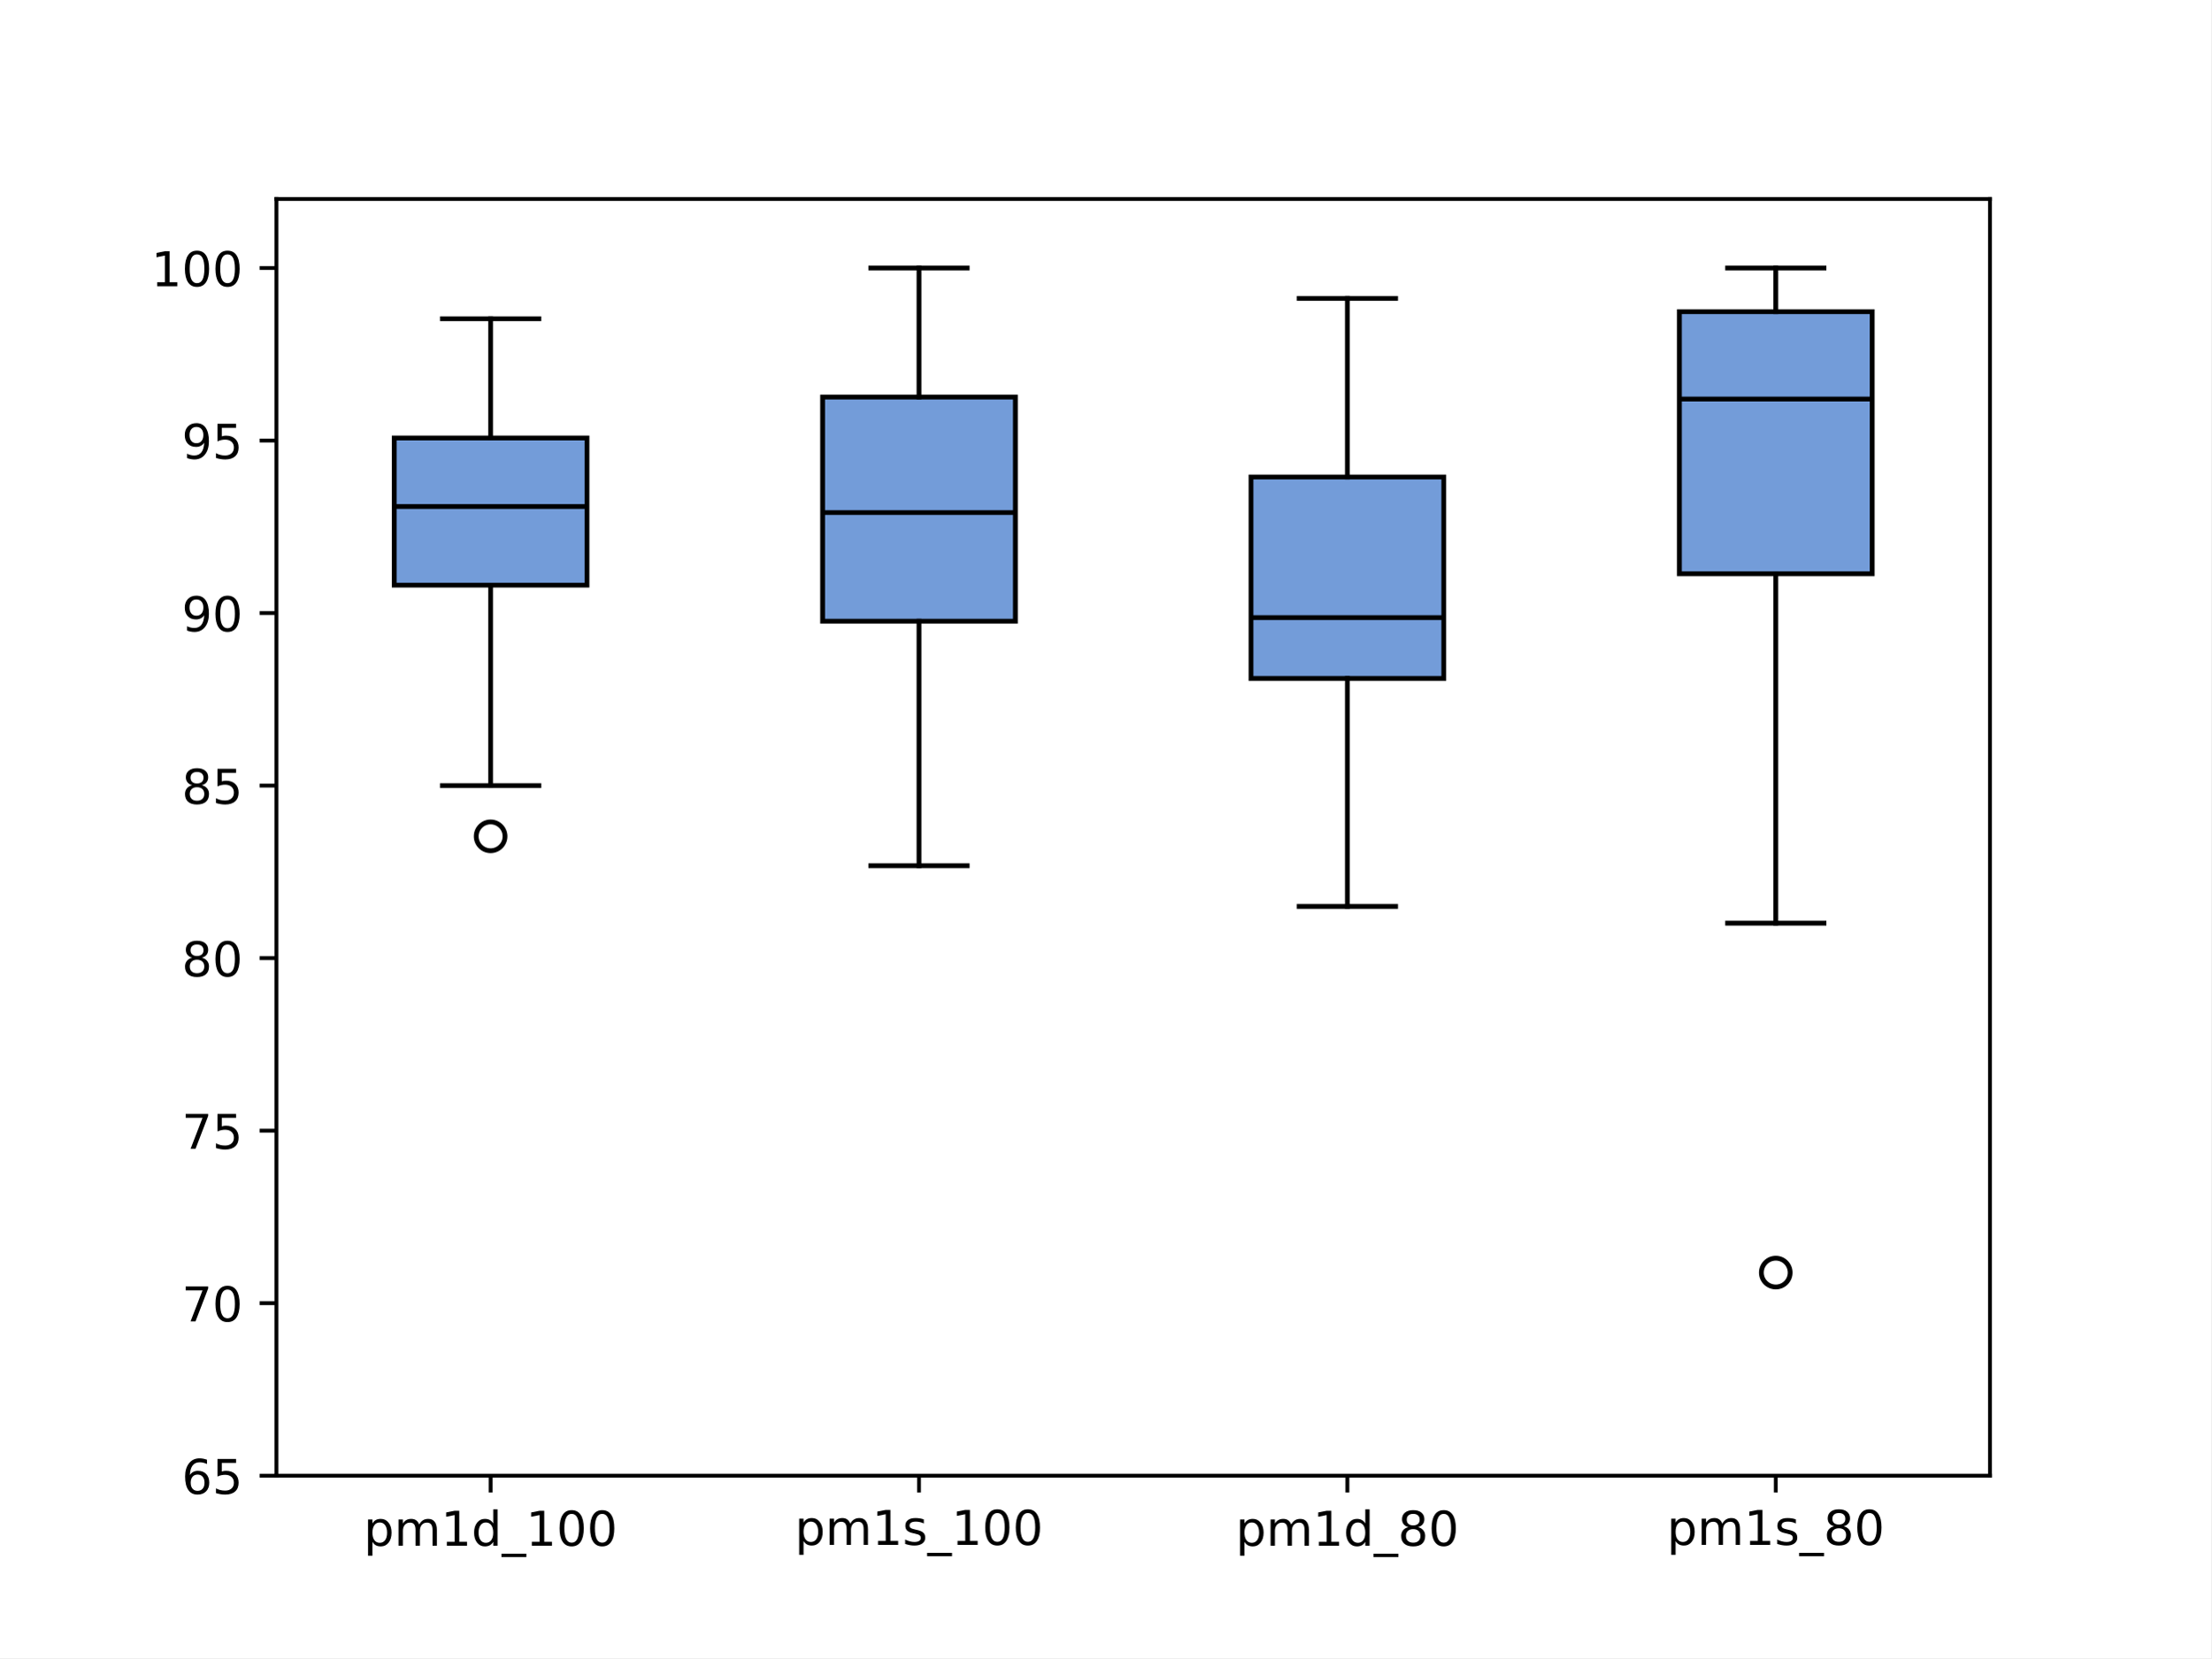
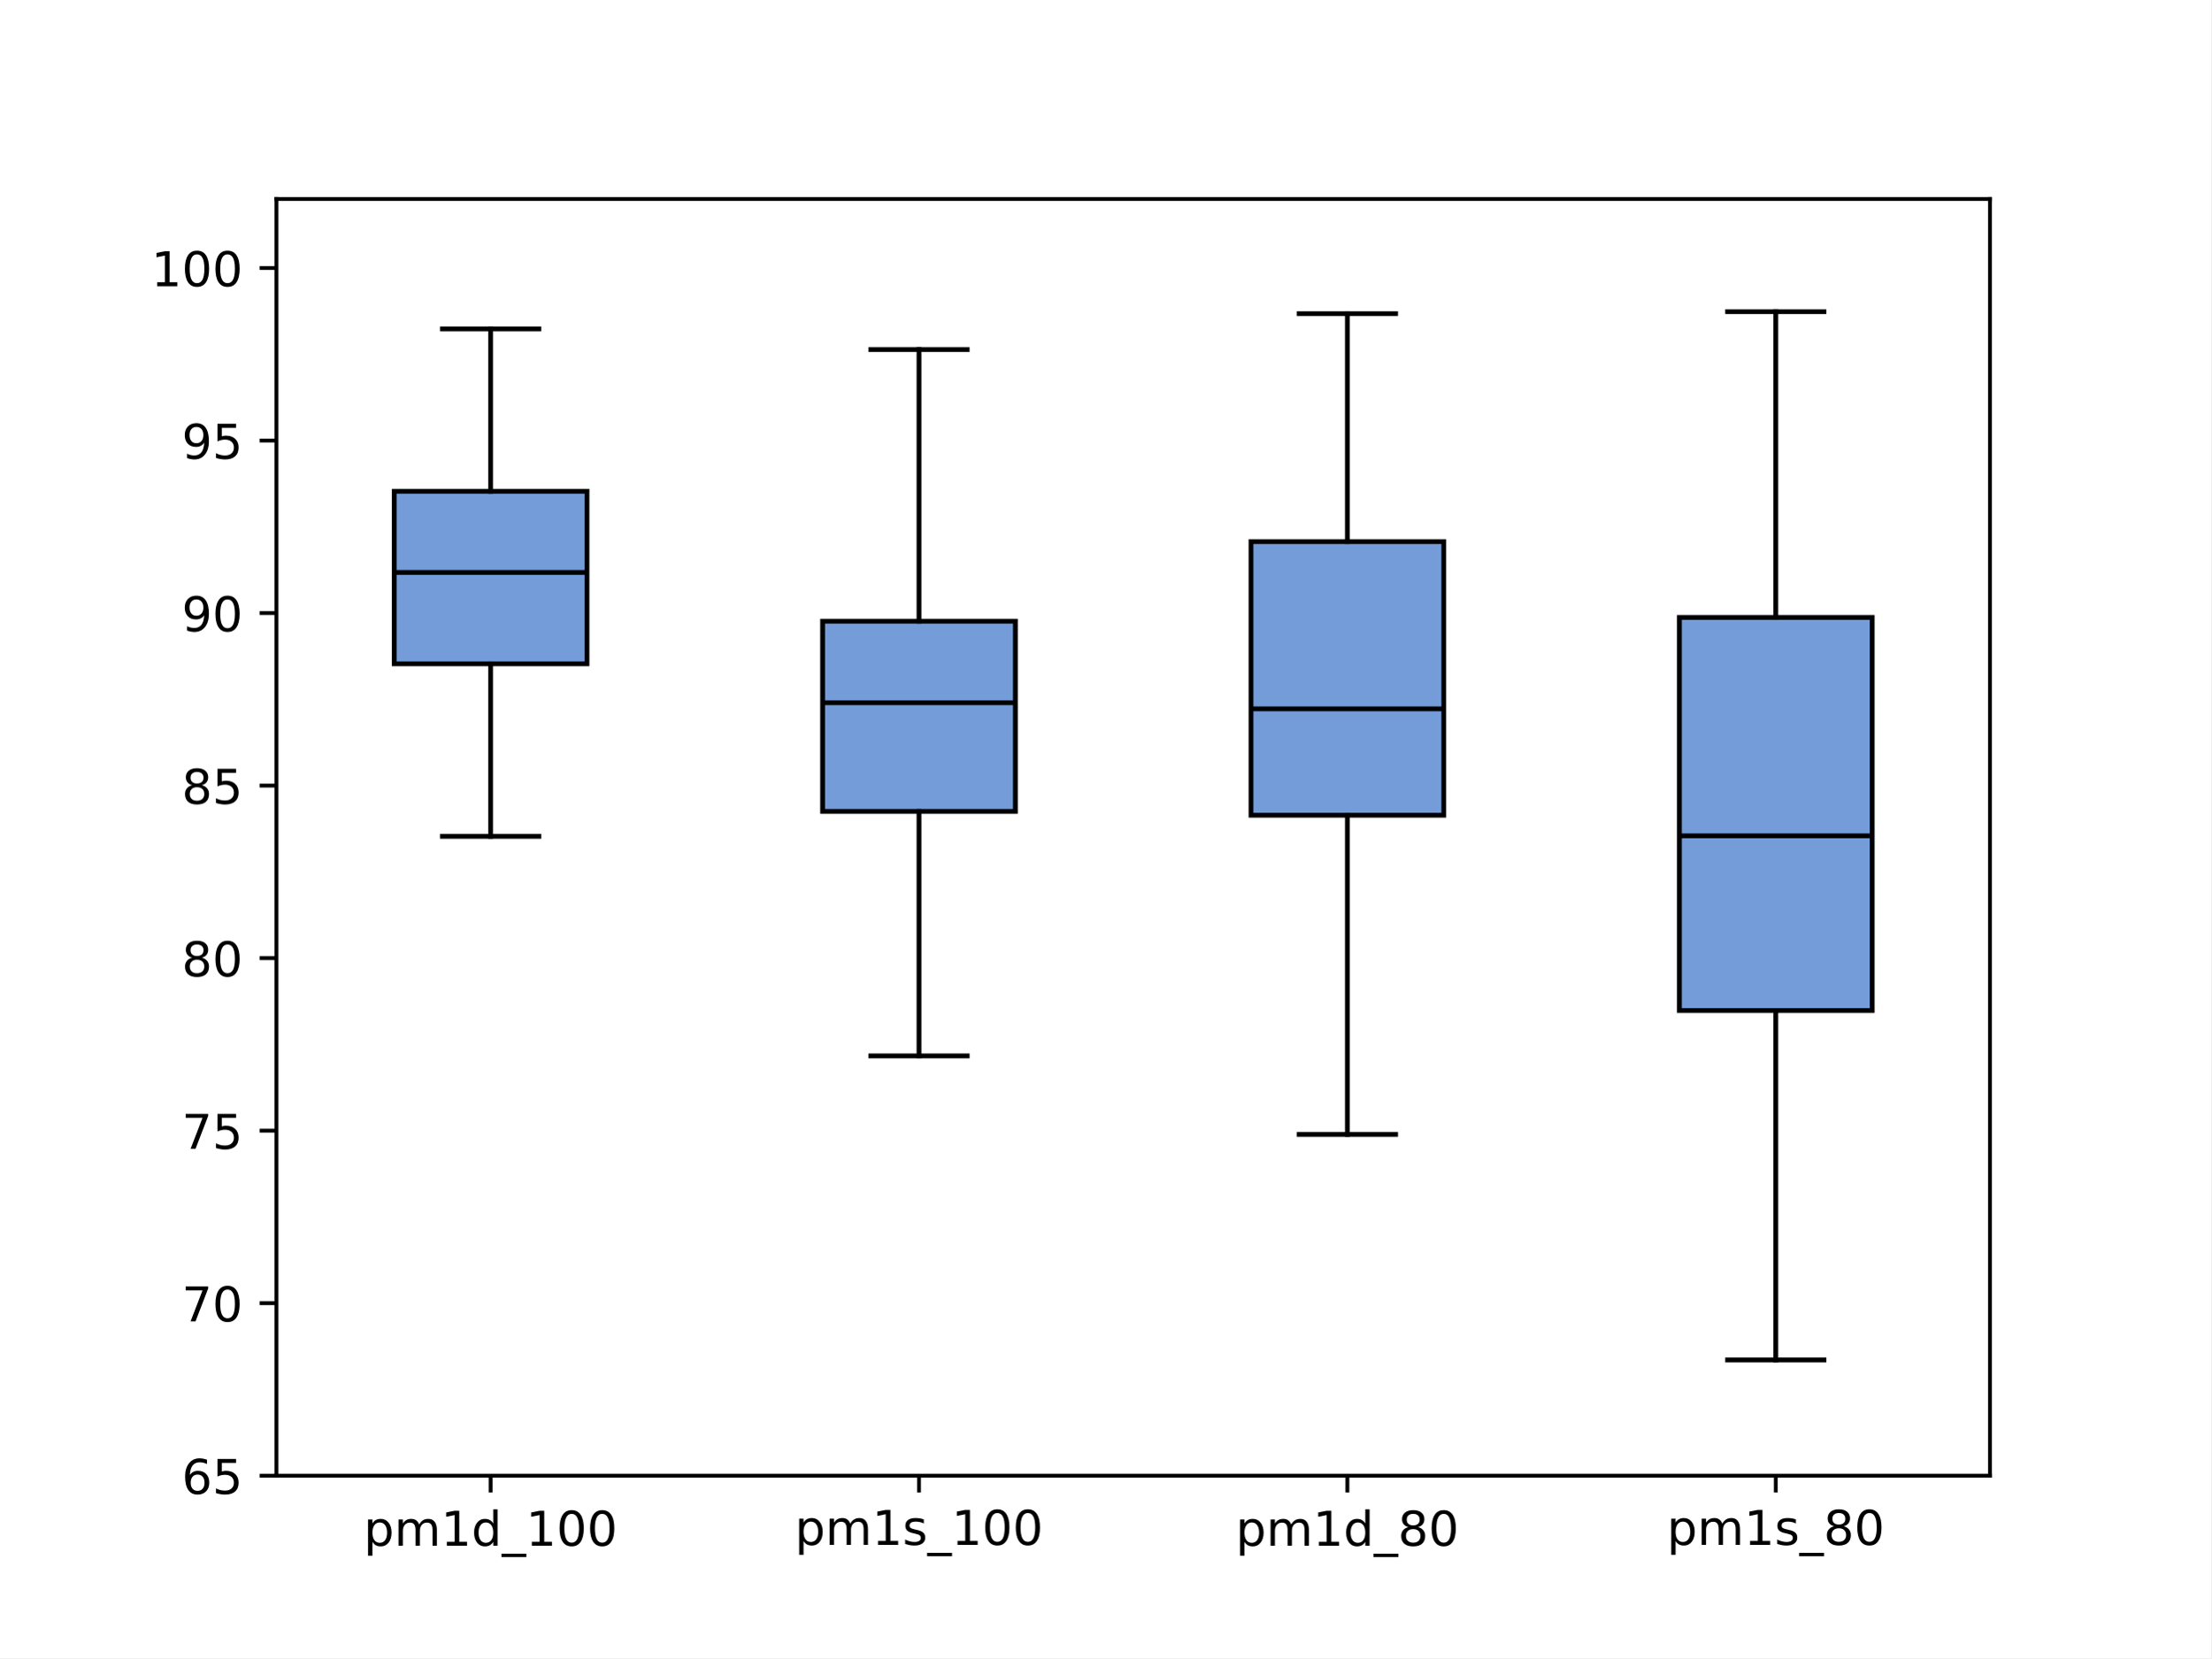
<svg xmlns="http://www.w3.org/2000/svg" xmlns:xlink="http://www.w3.org/1999/xlink" width="460.8pt" height="345.6pt" viewBox="0 0 460.8 345.6" version="1.1">
  <defs>
    <style type="text/css">*{stroke-linejoin: round; stroke-linecap: butt}</style>
  </defs>
  <g id="figure_1">
    <g id="patch_1">
      <path d="M 0 345.6  L 460.8 345.6  L 460.8 0  L 0 0  z " style="fill: #ffffff" />
    </g>
    <g id="axes_1">
      <g id="patch_2">
        <path d="M 57.6 307.584  L 414.72 307.584  L 414.72 41.472  L 57.6 41.472  z " style="fill: #ffffff" />
      </g>
      <g id="matplotlib.axis_1">
        <g id="xtick_1">
          <g id="line2d_1">
            <defs>
-               <path id="m238a5349d9" d="M 0 0  L 0 3.5  " style="stroke: #000000; stroke-width: 0.8" />
+               <path id="m6a559c8447" d="M 0 0  L 0 3.5  " style="stroke: #000000; stroke-width: 0.8" />
            </defs>
            <g>
-               <use xlink:href="#m238a5349d9" x="102.24" y="307.584" style="stroke: #000000; stroke-width: 0.8" />
+               <use xlink:href="#m6a559c8447" x="102.24" y="307.584" style="stroke: #000000; stroke-width: 0.8" />
            </g>
          </g>
          <g id="text_1">
            <g transform="translate(75.79625 322.1824) scale(0.1 -0.1)">
              <defs>
                <path id="DejaVuSans-70" d="M 1159 525  L 1159 -1331  L 581 -1331  L 581 3500  L 1159 3500  L 1159 2969  Q 1341 3281 1617 3432  Q 1894 3584 2278 3584  Q 2916 3584 3314 3078  Q 3713 2572 3713 1747  Q 3713 922 3314 415  Q 2916 -91 2278 -91  Q 1894 -91 1617 61  Q 1341 213 1159 525  z M 3116 1747  Q 3116 2381 2855 2742  Q 2594 3103 2138 3103  Q 1681 3103 1420 2742  Q 1159 2381 1159 1747  Q 1159 1113 1420 752  Q 1681 391 2138 391  Q 2594 391 2855 752  Q 3116 1113 3116 1747  z " transform="scale(0.015625)" />
                <path id="DejaVuSans-6d" d="M 3328 2828  Q 3544 3216 3844 3400  Q 4144 3584 4550 3584  Q 5097 3584 5394 3201  Q 5691 2819 5691 2113  L 5691 0  L 5113 0  L 5113 2094  Q 5113 2597 4934 2840  Q 4756 3084 4391 3084  Q 3944 3084 3684 2787  Q 3425 2491 3425 1978  L 3425 0  L 2847 0  L 2847 2094  Q 2847 2600 2669 2842  Q 2491 3084 2119 3084  Q 1678 3084 1418 2786  Q 1159 2488 1159 1978  L 1159 0  L 581 0  L 581 3500  L 1159 3500  L 1159 2956  Q 1356 3278 1631 3431  Q 1906 3584 2284 3584  Q 2666 3584 2933 3390  Q 3200 3197 3328 2828  z " transform="scale(0.015625)" />
                <path id="DejaVuSans-31" d="M 794 531  L 1825 531  L 1825 4091  L 703 3866  L 703 4441  L 1819 4666  L 2450 4666  L 2450 531  L 3481 531  L 3481 0  L 794 0  L 794 531  z " transform="scale(0.015625)" />
                <path id="DejaVuSans-64" d="M 2906 2969  L 2906 4863  L 3481 4863  L 3481 0  L 2906 0  L 2906 525  Q 2725 213 2448 61  Q 2172 -91 1784 -91  Q 1150 -91 751 415  Q 353 922 353 1747  Q 353 2572 751 3078  Q 1150 3584 1784 3584  Q 2172 3584 2448 3432  Q 2725 3281 2906 2969  z M 947 1747  Q 947 1113 1208 752  Q 1469 391 1925 391  Q 2381 391 2643 752  Q 2906 1113 2906 1747  Q 2906 2381 2643 2742  Q 2381 3103 1925 3103  Q 1469 3103 1208 2742  Q 947 2381 947 1747  z " transform="scale(0.015625)" />
                <path id="DejaVuSans-5f" d="M 3263 -1063  L 3263 -1509  L -63 -1509  L -63 -1063  L 3263 -1063  z " transform="scale(0.015625)" />
                <path id="DejaVuSans-30" d="M 2034 4250  Q 1547 4250 1301 3770  Q 1056 3291 1056 2328  Q 1056 1369 1301 889  Q 1547 409 2034 409  Q 2525 409 2770 889  Q 3016 1369 3016 2328  Q 3016 3291 2770 3770  Q 2525 4250 2034 4250  z M 2034 4750  Q 2819 4750 3233 4129  Q 3647 3509 3647 2328  Q 3647 1150 3233 529  Q 2819 -91 2034 -91  Q 1250 -91 836 529  Q 422 1150 422 2328  Q 422 3509 836 4129  Q 1250 4750 2034 4750  z " transform="scale(0.015625)" />
              </defs>
              <use xlink:href="#DejaVuSans-70" />
              <use xlink:href="#DejaVuSans-6d" x="63.477" />
              <use xlink:href="#DejaVuSans-31" x="160.889" />
              <use xlink:href="#DejaVuSans-64" x="224.512" />
              <use xlink:href="#DejaVuSans-5f" x="287.988" />
              <use xlink:href="#DejaVuSans-31" x="337.988" />
              <use xlink:href="#DejaVuSans-30" x="401.611" />
              <use xlink:href="#DejaVuSans-30" x="465.234" />
            </g>
          </g>
        </g>
        <g id="xtick_2">
          <g id="line2d_2">
            <g>
-               <use xlink:href="#m238a5349d9" x="191.52" y="307.584" style="stroke: #000000; stroke-width: 0.8" />
+               <use xlink:href="#m6a559c8447" x="191.52" y="307.584" style="stroke: #000000; stroke-width: 0.8" />
            </g>
          </g>
          <g id="text_2">
            <g transform="translate(165.6458 322.0059) scale(0.1 -0.1)">
              <defs>
                <path id="DejaVuSans-73" d="M 2834 3397  L 2834 2853  Q 2591 2978 2328 3040  Q 2066 3103 1784 3103  Q 1356 3103 1142 2972  Q 928 2841 928 2578  Q 928 2378 1081 2264  Q 1234 2150 1697 2047  L 1894 2003  Q 2506 1872 2764 1633  Q 3022 1394 3022 966  Q 3022 478 2636 193  Q 2250 -91 1575 -91  Q 1294 -91 989 -36  Q 684 19 347 128  L 347 722  Q 666 556 975 473  Q 1284 391 1588 391  Q 1994 391 2212 530  Q 2431 669 2431 922  Q 2431 1156 2273 1281  Q 2116 1406 1581 1522  L 1381 1569  Q 847 1681 609 1914  Q 372 2147 372 2553  Q 372 3047 722 3315  Q 1072 3584 1716 3584  Q 2034 3584 2315 3537  Q 2597 3491 2834 3397  z " transform="scale(0.015625)" />
              </defs>
              <use xlink:href="#DejaVuSans-70" />
              <use xlink:href="#DejaVuSans-6d" x="63.477" />
              <use xlink:href="#DejaVuSans-31" x="160.889" />
              <use xlink:href="#DejaVuSans-73" x="224.512" />
              <use xlink:href="#DejaVuSans-5f" x="276.611" />
              <use xlink:href="#DejaVuSans-31" x="326.611" />
              <use xlink:href="#DejaVuSans-30" x="390.234" />
              <use xlink:href="#DejaVuSans-30" x="453.857" />
            </g>
          </g>
        </g>
        <g id="xtick_3">
          <g id="line2d_3">
            <g>
-               <use xlink:href="#m238a5349d9" x="280.8" y="307.584" style="stroke: #000000; stroke-width: 0.8" />
+               <use xlink:href="#m6a559c8447" x="280.8" y="307.584" style="stroke: #000000; stroke-width: 0.8" />
            </g>
          </g>
          <g id="text_3">
            <g transform="translate(257.5375 322.1824) scale(0.1 -0.1)">
              <defs>
                <path id="DejaVuSans-38" d="M 2034 2216  Q 1584 2216 1326 1975  Q 1069 1734 1069 1313  Q 1069 891 1326 650  Q 1584 409 2034 409  Q 2484 409 2743 651  Q 3003 894 3003 1313  Q 3003 1734 2745 1975  Q 2488 2216 2034 2216  z M 1403 2484  Q 997 2584 770 2862  Q 544 3141 544 3541  Q 544 4100 942 4425  Q 1341 4750 2034 4750  Q 2731 4750 3128 4425  Q 3525 4100 3525 3541  Q 3525 3141 3298 2862  Q 3072 2584 2669 2484  Q 3125 2378 3379 2068  Q 3634 1759 3634 1313  Q 3634 634 3220 271  Q 2806 -91 2034 -91  Q 1263 -91 848 271  Q 434 634 434 1313  Q 434 1759 690 2068  Q 947 2378 1403 2484  z M 1172 3481  Q 1172 3119 1398 2916  Q 1625 2713 2034 2713  Q 2441 2713 2670 2916  Q 2900 3119 2900 3481  Q 2900 3844 2670 4047  Q 2441 4250 2034 4250  Q 1625 4250 1398 4047  Q 1172 3844 1172 3481  z " transform="scale(0.015625)" />
              </defs>
              <use xlink:href="#DejaVuSans-70" />
              <use xlink:href="#DejaVuSans-6d" x="63.477" />
              <use xlink:href="#DejaVuSans-31" x="160.889" />
              <use xlink:href="#DejaVuSans-64" x="224.512" />
              <use xlink:href="#DejaVuSans-5f" x="287.988" />
              <use xlink:href="#DejaVuSans-38" x="337.988" />
              <use xlink:href="#DejaVuSans-30" x="401.611" />
            </g>
          </g>
        </g>
        <g id="xtick_4">
          <g id="line2d_4">
            <g>
-               <use xlink:href="#m238a5349d9" x="370.08" y="307.584" style="stroke: #000000; stroke-width: 0.8" />
+               <use xlink:href="#m6a559c8447" x="370.08" y="307.584" style="stroke: #000000; stroke-width: 0.8" />
            </g>
          </g>
          <g id="text_4">
            <g transform="translate(347.387 322.0059) scale(0.1 -0.1)">
              <use xlink:href="#DejaVuSans-70" />
              <use xlink:href="#DejaVuSans-6d" x="63.477" />
              <use xlink:href="#DejaVuSans-31" x="160.889" />
              <use xlink:href="#DejaVuSans-73" x="224.512" />
              <use xlink:href="#DejaVuSans-5f" x="276.611" />
              <use xlink:href="#DejaVuSans-38" x="326.611" />
              <use xlink:href="#DejaVuSans-30" x="390.234" />
            </g>
          </g>
        </g>
      </g>
      <g id="matplotlib.axis_2">
        <g id="ytick_1">
          <g id="line2d_5">
            <defs>
-               <path id="m8c830fa8cb" d="M 0 0  L -3.5 0  " style="stroke: #000000; stroke-width: 0.8" />
+               <path id="m3186d5a161" d="M 0 0  L -3.5 0  " style="stroke: #000000; stroke-width: 0.8" />
            </defs>
            <g>
-               <use xlink:href="#m8c830fa8cb" x="57.6" y="307.584" style="stroke: #000000; stroke-width: 0.8" />
+               <use xlink:href="#m3186d5a161" x="57.6" y="307.584" style="stroke: #000000; stroke-width: 0.8" />
            </g>
          </g>
          <g id="text_5">
            <g transform="translate(37.875 311.3832) scale(0.1 -0.1)">
              <defs>
                <path id="DejaVuSans-36" d="M 2113 2584  Q 1688 2584 1439 2293  Q 1191 2003 1191 1497  Q 1191 994 1439 701  Q 1688 409 2113 409  Q 2538 409 2786 701  Q 3034 994 3034 1497  Q 3034 2003 2786 2293  Q 2538 2584 2113 2584  z M 3366 4563  L 3366 3988  Q 3128 4100 2886 4159  Q 2644 4219 2406 4219  Q 1781 4219 1451 3797  Q 1122 3375 1075 2522  Q 1259 2794 1537 2939  Q 1816 3084 2150 3084  Q 2853 3084 3261 2657  Q 3669 2231 3669 1497  Q 3669 778 3244 343  Q 2819 -91 2113 -91  Q 1303 -91 875 529  Q 447 1150 447 2328  Q 447 3434 972 4092  Q 1497 4750 2381 4750  Q 2619 4750 2861 4703  Q 3103 4656 3366 4563  z " transform="scale(0.015625)" />
                <path id="DejaVuSans-35" d="M 691 4666  L 3169 4666  L 3169 4134  L 1269 4134  L 1269 2991  Q 1406 3038 1543 3061  Q 1681 3084 1819 3084  Q 2600 3084 3056 2656  Q 3513 2228 3513 1497  Q 3513 744 3044 326  Q 2575 -91 1722 -91  Q 1428 -91 1123 -41  Q 819 9 494 109  L 494 744  Q 775 591 1075 516  Q 1375 441 1709 441  Q 2250 441 2565 725  Q 2881 1009 2881 1497  Q 2881 1984 2565 2268  Q 2250 2553 1709 2553  Q 1456 2553 1204 2497  Q 953 2441 691 2322  L 691 4666  z " transform="scale(0.015625)" />
              </defs>
              <use xlink:href="#DejaVuSans-36" />
              <use xlink:href="#DejaVuSans-35" x="63.623" />
            </g>
          </g>
        </g>
        <g id="ytick_2">
          <g id="line2d_6">
            <g>
-               <use xlink:href="#m8c830fa8cb" x="57.6" y="271.623" style="stroke: #000000; stroke-width: 0.8" />
+               <use xlink:href="#m3186d5a161" x="57.6" y="271.623" style="stroke: #000000; stroke-width: 0.8" />
            </g>
          </g>
          <g id="text_6">
            <g transform="translate(37.875 275.4221) scale(0.1 -0.1)">
              <defs>
                <path id="DejaVuSans-37" d="M 525 4666  L 3525 4666  L 3525 4397  L 1831 0  L 1172 0  L 2766 4134  L 525 4134  L 525 4666  z " transform="scale(0.015625)" />
              </defs>
              <use xlink:href="#DejaVuSans-37" />
              <use xlink:href="#DejaVuSans-30" x="63.623" />
            </g>
          </g>
        </g>
        <g id="ytick_3">
          <g id="line2d_7">
            <g>
-               <use xlink:href="#m8c830fa8cb" x="57.6" y="235.662" style="stroke: #000000; stroke-width: 0.8" />
+               <use xlink:href="#m3186d5a161" x="57.6" y="235.662" style="stroke: #000000; stroke-width: 0.8" />
            </g>
          </g>
          <g id="text_7">
            <g transform="translate(37.875 239.4611) scale(0.1 -0.1)">
              <use xlink:href="#DejaVuSans-37" />
              <use xlink:href="#DejaVuSans-35" x="63.623" />
            </g>
          </g>
        </g>
        <g id="ytick_4">
          <g id="line2d_8">
            <g>
-               <use xlink:href="#m8c830fa8cb" x="57.6" y="199.701" style="stroke: #000000; stroke-width: 0.8" />
+               <use xlink:href="#m3186d5a161" x="57.6" y="199.701" style="stroke: #000000; stroke-width: 0.8" />
            </g>
          </g>
          <g id="text_8">
            <g transform="translate(37.875 203.5) scale(0.1 -0.1)">
              <use xlink:href="#DejaVuSans-38" />
              <use xlink:href="#DejaVuSans-30" x="63.623" />
            </g>
          </g>
        </g>
        <g id="ytick_5">
          <g id="line2d_9">
            <g>
-               <use xlink:href="#m8c830fa8cb" x="57.6" y="163.74" style="stroke: #000000; stroke-width: 0.8" />
+               <use xlink:href="#m3186d5a161" x="57.6" y="163.74" style="stroke: #000000; stroke-width: 0.8" />
            </g>
          </g>
          <g id="text_9">
            <g transform="translate(37.875 167.5389) scale(0.1 -0.1)">
              <use xlink:href="#DejaVuSans-38" />
              <use xlink:href="#DejaVuSans-35" x="63.623" />
            </g>
          </g>
        </g>
        <g id="ytick_6">
          <g id="line2d_10">
            <g>
-               <use xlink:href="#m8c830fa8cb" x="57.6" y="127.779" style="stroke: #000000; stroke-width: 0.8" />
+               <use xlink:href="#m3186d5a161" x="57.6" y="127.779" style="stroke: #000000; stroke-width: 0.8" />
            </g>
          </g>
          <g id="text_10">
            <g transform="translate(37.875 131.5778) scale(0.1 -0.1)">
              <defs>
                <path id="DejaVuSans-39" d="M 703 97  L 703 672  Q 941 559 1184 500  Q 1428 441 1663 441  Q 2288 441 2617 861  Q 2947 1281 2994 2138  Q 2813 1869 2534 1725  Q 2256 1581 1919 1581  Q 1219 1581 811 2004  Q 403 2428 403 3163  Q 403 3881 828 4315  Q 1253 4750 1959 4750  Q 2769 4750 3195 4129  Q 3622 3509 3622 2328  Q 3622 1225 3098 567  Q 2575 -91 1691 -91  Q 1453 -91 1209 -44  Q 966 3 703 97  z M 1959 2075  Q 2384 2075 2632 2365  Q 2881 2656 2881 3163  Q 2881 3666 2632 3958  Q 2384 4250 1959 4250  Q 1534 4250 1286 3958  Q 1038 3666 1038 3163  Q 1038 2656 1286 2365  Q 1534 2075 1959 2075  z " transform="scale(0.015625)" />
              </defs>
              <use xlink:href="#DejaVuSans-39" />
              <use xlink:href="#DejaVuSans-30" x="63.623" />
            </g>
          </g>
        </g>
        <g id="ytick_7">
          <g id="line2d_11">
            <g>
-               <use xlink:href="#m8c830fa8cb" x="57.6" y="91.818" style="stroke: #000000; stroke-width: 0.8" />
+               <use xlink:href="#m3186d5a161" x="57.6" y="91.818" style="stroke: #000000; stroke-width: 0.8" />
            </g>
          </g>
          <g id="text_11">
            <g transform="translate(37.875 95.61673) scale(0.1 -0.1)">
              <use xlink:href="#DejaVuSans-39" />
              <use xlink:href="#DejaVuSans-35" x="63.623" />
            </g>
          </g>
        </g>
        <g id="ytick_8">
          <g id="line2d_12">
            <g>
-               <use xlink:href="#m8c830fa8cb" x="57.6" y="55.856" style="stroke: #000000; stroke-width: 0.8" />
+               <use xlink:href="#m3186d5a161" x="57.6" y="55.856" style="stroke: #000000; stroke-width: 0.8" />
            </g>
          </g>
          <g id="text_12">
            <g transform="translate(31.5125 59.65565) scale(0.1 -0.1)">
              <use xlink:href="#DejaVuSans-31" />
              <use xlink:href="#DejaVuSans-30" x="63.623" />
              <use xlink:href="#DejaVuSans-30" x="127.246" />
            </g>
          </g>
        </g>
      </g>
      <g id="patch_3">
-         <path d="M 82.152 121.961  L 122.328 121.961  L 122.328 91.289  L 82.152 91.289  L 82.152 121.961  z " clip-path="url(#p71b3cdb9df)" style="fill: #739cd9; stroke: #000000; stroke-linejoin: miter" />
+         <path d="M 82.152 138.355  L 122.328 138.355  L 122.328 102.394  L 82.152 102.394  L 82.152 138.355  z " clip-path="url(#p2eb3fd9ea0)" style="fill: #739cd9; stroke: #000000; stroke-linejoin: miter" />
      </g>
      <g id="line2d_13">
-         <path d="M 102.24 121.961  L 102.24 163.74  " clip-path="url(#p71b3cdb9df)" style="fill: none; stroke: #000000; stroke-linecap: square" />
+         <path d="M 102.24 138.355  L 102.24 174.316  " clip-path="url(#p2eb3fd9ea0)" style="fill: none; stroke: #000000; stroke-linecap: square" />
      </g>
      <g id="line2d_14">
-         <path d="M 102.24 91.289  L 102.24 66.433  " clip-path="url(#p71b3cdb9df)" style="fill: none; stroke: #000000; stroke-linecap: square" />
+         <path d="M 102.24 102.394  L 102.24 68.549  " clip-path="url(#p2eb3fd9ea0)" style="fill: none; stroke: #000000; stroke-linecap: square" />
      </g>
      <g id="line2d_15">
-         <path d="M 92.196 163.74  L 112.284 163.74  " clip-path="url(#p71b3cdb9df)" style="fill: none; stroke: #000000; stroke-linecap: square" />
+         <path d="M 92.196 174.316  L 112.284 174.316  " clip-path="url(#p2eb3fd9ea0)" style="fill: none; stroke: #000000; stroke-linecap: square" />
      </g>
      <g id="line2d_16">
-         <path d="M 92.196 66.433  L 112.284 66.433  " clip-path="url(#p71b3cdb9df)" style="fill: none; stroke: #000000; stroke-linecap: square" />
-       </g>
-       <g id="line2d_17">
-         <defs>
-           <path id="m46504b8e6a" d="M 0 3  C 0.796 3 1.559 2.684 2.121 2.121  C 2.684 1.559 3 0.796 3 0  C 3 -0.796 2.684 -1.559 2.121 -2.121  C 1.559 -2.684 0.796 -3 0 -3  C -0.796 -3 -1.559 -2.684 -2.121 -2.121  C -2.684 -1.559 -3 -0.796 -3 0  C -3 0.796 -2.684 1.559 -2.121 2.121  C -1.559 2.684 -0.796 3 0 3  z " style="stroke: #000000" />
-         </defs>
-         <g clip-path="url(#p71b3cdb9df)">
-           <use xlink:href="#m46504b8e6a" x="102.24" y="174.316" style="fill-opacity: 0; stroke: #000000" />
-         </g>
-       </g>
+         <path d="M 92.196 68.549  L 112.284 68.549  " clip-path="url(#p2eb3fd9ea0)" style="fill: none; stroke: #000000; stroke-linecap: square" />
+       </g>
+       <g id="line2d_17" />
      <g id="patch_4">
-         <path d="M 171.432 129.478  L 211.608 129.478  L 211.608 82.756  L 171.432 82.756  L 171.432 129.478  z " clip-path="url(#p71b3cdb9df)" style="fill: #739cd9; stroke: #000000; stroke-linejoin: miter" />
+         <path d="M 171.432 169.12  L 211.608 169.12  L 211.608 129.478  L 171.432 129.478  L 171.432 169.12  z " clip-path="url(#p2eb3fd9ea0)" style="fill: #739cd9; stroke: #000000; stroke-linejoin: miter" />
      </g>
      <g id="line2d_18">
-         <path d="M 191.52 129.478  L 191.52 180.446  " clip-path="url(#p71b3cdb9df)" style="fill: none; stroke: #000000; stroke-linecap: square" />
+         <path d="M 191.52 169.12  L 191.52 220.088  " clip-path="url(#p2eb3fd9ea0)" style="fill: none; stroke: #000000; stroke-linecap: square" />
      </g>
      <g id="line2d_19">
-         <path d="M 191.52 82.756  L 191.52 55.856  " clip-path="url(#p71b3cdb9df)" style="fill: none; stroke: #000000; stroke-linecap: square" />
+         <path d="M 191.52 129.478  L 191.52 72.846  " clip-path="url(#p2eb3fd9ea0)" style="fill: none; stroke: #000000; stroke-linecap: square" />
      </g>
      <g id="line2d_20">
-         <path d="M 181.476 180.446  L 201.564 180.446  " clip-path="url(#p71b3cdb9df)" style="fill: none; stroke: #000000; stroke-linecap: square" />
+         <path d="M 181.476 220.088  L 201.564 220.088  " clip-path="url(#p2eb3fd9ea0)" style="fill: none; stroke: #000000; stroke-linecap: square" />
      </g>
      <g id="line2d_21">
-         <path d="M 181.476 55.856  L 201.564 55.856  " clip-path="url(#p71b3cdb9df)" style="fill: none; stroke: #000000; stroke-linecap: square" />
+         <path d="M 181.476 72.846  L 201.564 72.846  " clip-path="url(#p2eb3fd9ea0)" style="fill: none; stroke: #000000; stroke-linecap: square" />
      </g>
      <g id="line2d_22" />
      <g id="patch_5">
-         <path d="M 260.712 141.403  L 300.888 141.403  L 300.888 99.422  L 260.712 99.422  L 260.712 141.403  z " clip-path="url(#p71b3cdb9df)" style="fill: #739cd9; stroke: #000000; stroke-linejoin: miter" />
+         <path d="M 260.712 169.918  L 300.888 169.918  L 300.888 112.887  L 260.712 112.887  L 260.712 169.918  z " clip-path="url(#p2eb3fd9ea0)" style="fill: #739cd9; stroke: #000000; stroke-linejoin: miter" />
      </g>
      <g id="line2d_23">
-         <path d="M 280.8 141.403  L 280.8 188.928  " clip-path="url(#p71b3cdb9df)" style="fill: none; stroke: #000000; stroke-linecap: square" />
+         <path d="M 280.8 169.918  L 280.8 236.454  " clip-path="url(#p2eb3fd9ea0)" style="fill: none; stroke: #000000; stroke-linecap: square" />
      </g>
      <g id="line2d_24">
-         <path d="M 280.8 99.422  L 280.8 62.193  " clip-path="url(#p71b3cdb9df)" style="fill: none; stroke: #000000; stroke-linecap: square" />
+         <path d="M 280.8 112.887  L 280.8 65.362  " clip-path="url(#p2eb3fd9ea0)" style="fill: none; stroke: #000000; stroke-linecap: square" />
      </g>
      <g id="line2d_25">
-         <path d="M 270.756 188.928  L 290.844 188.928  " clip-path="url(#p71b3cdb9df)" style="fill: none; stroke: #000000; stroke-linecap: square" />
+         <path d="M 270.756 236.454  L 290.844 236.454  " clip-path="url(#p2eb3fd9ea0)" style="fill: none; stroke: #000000; stroke-linecap: square" />
      </g>
      <g id="line2d_26">
-         <path d="M 270.756 62.193  L 290.844 62.193  " clip-path="url(#p71b3cdb9df)" style="fill: none; stroke: #000000; stroke-linecap: square" />
+         <path d="M 270.756 65.362  L 290.844 65.362  " clip-path="url(#p2eb3fd9ea0)" style="fill: none; stroke: #000000; stroke-linecap: square" />
      </g>
      <g id="line2d_27" />
      <g id="patch_6">
-         <path d="M 349.992 119.585  L 390.168 119.585  L 390.168 64.961  L 349.992 64.961  L 349.992 119.585  z " clip-path="url(#p71b3cdb9df)" style="fill: #739cd9; stroke: #000000; stroke-linejoin: miter" />
+         <path d="M 349.992 210.626  L 390.168 210.626  L 390.168 128.689  L 349.992 128.689  L 349.992 210.626  z " clip-path="url(#p2eb3fd9ea0)" style="fill: #739cd9; stroke: #000000; stroke-linejoin: miter" />
      </g>
      <g id="line2d_28">
-         <path d="M 370.08 119.585  L 370.08 192.417  " clip-path="url(#p71b3cdb9df)" style="fill: none; stroke: #000000; stroke-linecap: square" />
+         <path d="M 370.08 210.626  L 370.08 283.458  " clip-path="url(#p2eb3fd9ea0)" style="fill: none; stroke: #000000; stroke-linecap: square" />
      </g>
      <g id="line2d_29">
-         <path d="M 370.08 64.961  L 370.08 55.856  " clip-path="url(#p71b3cdb9df)" style="fill: none; stroke: #000000; stroke-linecap: square" />
+         <path d="M 370.08 128.689  L 370.08 64.961  " clip-path="url(#p2eb3fd9ea0)" style="fill: none; stroke: #000000; stroke-linecap: square" />
      </g>
      <g id="line2d_30">
-         <path d="M 360.036 192.417  L 380.124 192.417  " clip-path="url(#p71b3cdb9df)" style="fill: none; stroke: #000000; stroke-linecap: square" />
+         <path d="M 360.036 283.458  L 380.124 283.458  " clip-path="url(#p2eb3fd9ea0)" style="fill: none; stroke: #000000; stroke-linecap: square" />
      </g>
      <g id="line2d_31">
-         <path d="M 360.036 55.856  L 380.124 55.856  " clip-path="url(#p71b3cdb9df)" style="fill: none; stroke: #000000; stroke-linecap: square" />
-       </g>
-       <g id="line2d_32">
-         <g clip-path="url(#p71b3cdb9df)">
-           <use xlink:href="#m46504b8e6a" x="370.08" y="265.25" style="fill-opacity: 0; stroke: #000000" />
-         </g>
-       </g>
+         <path d="M 360.036 64.961  L 380.124 64.961  " clip-path="url(#p2eb3fd9ea0)" style="fill: none; stroke: #000000; stroke-linecap: square" />
+       </g>
+       <g id="line2d_32" />
      <g id="line2d_33">
-         <path d="M 82.152 105.567  L 122.328 105.567  " clip-path="url(#p71b3cdb9df)" style="fill: none; stroke: #000000" />
+         <path d="M 82.152 119.317  L 122.328 119.317  " clip-path="url(#p2eb3fd9ea0)" style="fill: none; stroke: #000000" />
      </g>
      <g id="line2d_34">
-         <path d="M 171.432 106.825  L 211.608 106.825  " clip-path="url(#p71b3cdb9df)" style="fill: none; stroke: #000000" />
+         <path d="M 171.432 146.467  L 211.608 146.467  " clip-path="url(#p2eb3fd9ea0)" style="fill: none; stroke: #000000" />
      </g>
      <g id="line2d_35">
-         <path d="M 260.712 128.729  L 300.888 128.729  " clip-path="url(#p71b3cdb9df)" style="fill: none; stroke: #000000" />
+         <path d="M 260.712 147.739  L 300.888 147.739  " clip-path="url(#p2eb3fd9ea0)" style="fill: none; stroke: #000000" />
      </g>
      <g id="line2d_36">
-         <path d="M 349.992 83.169  L 390.168 83.169  " clip-path="url(#p71b3cdb9df)" style="fill: none; stroke: #000000" />
+         <path d="M 349.992 174.209  L 390.168 174.209  " clip-path="url(#p2eb3fd9ea0)" style="fill: none; stroke: #000000" />
      </g>
      <g id="patch_7">
        <path d="M 57.6 307.584  L 57.6 41.472  " style="fill: none; stroke: #000000; stroke-width: 0.8; stroke-linejoin: miter; stroke-linecap: square" />
      </g>
      <g id="patch_8">
        <path d="M 414.72 307.584  L 414.72 41.472  " style="fill: none; stroke: #000000; stroke-width: 0.8; stroke-linejoin: miter; stroke-linecap: square" />
      </g>
      <g id="patch_9">
        <path d="M 57.6 307.584  L 414.72 307.584  " style="fill: none; stroke: #000000; stroke-width: 0.8; stroke-linejoin: miter; stroke-linecap: square" />
      </g>
      <g id="patch_10">
        <path d="M 57.6 41.472  L 414.72 41.472  " style="fill: none; stroke: #000000; stroke-width: 0.8; stroke-linejoin: miter; stroke-linecap: square" />
      </g>
    </g>
  </g>
  <defs>
-     <clipPath id="p71b3cdb9df">
+     <clipPath id="p2eb3fd9ea0">
      <rect x="57.6" y="41.472" width="357.12" height="266.112" />
    </clipPath>
  </defs>
</svg>
